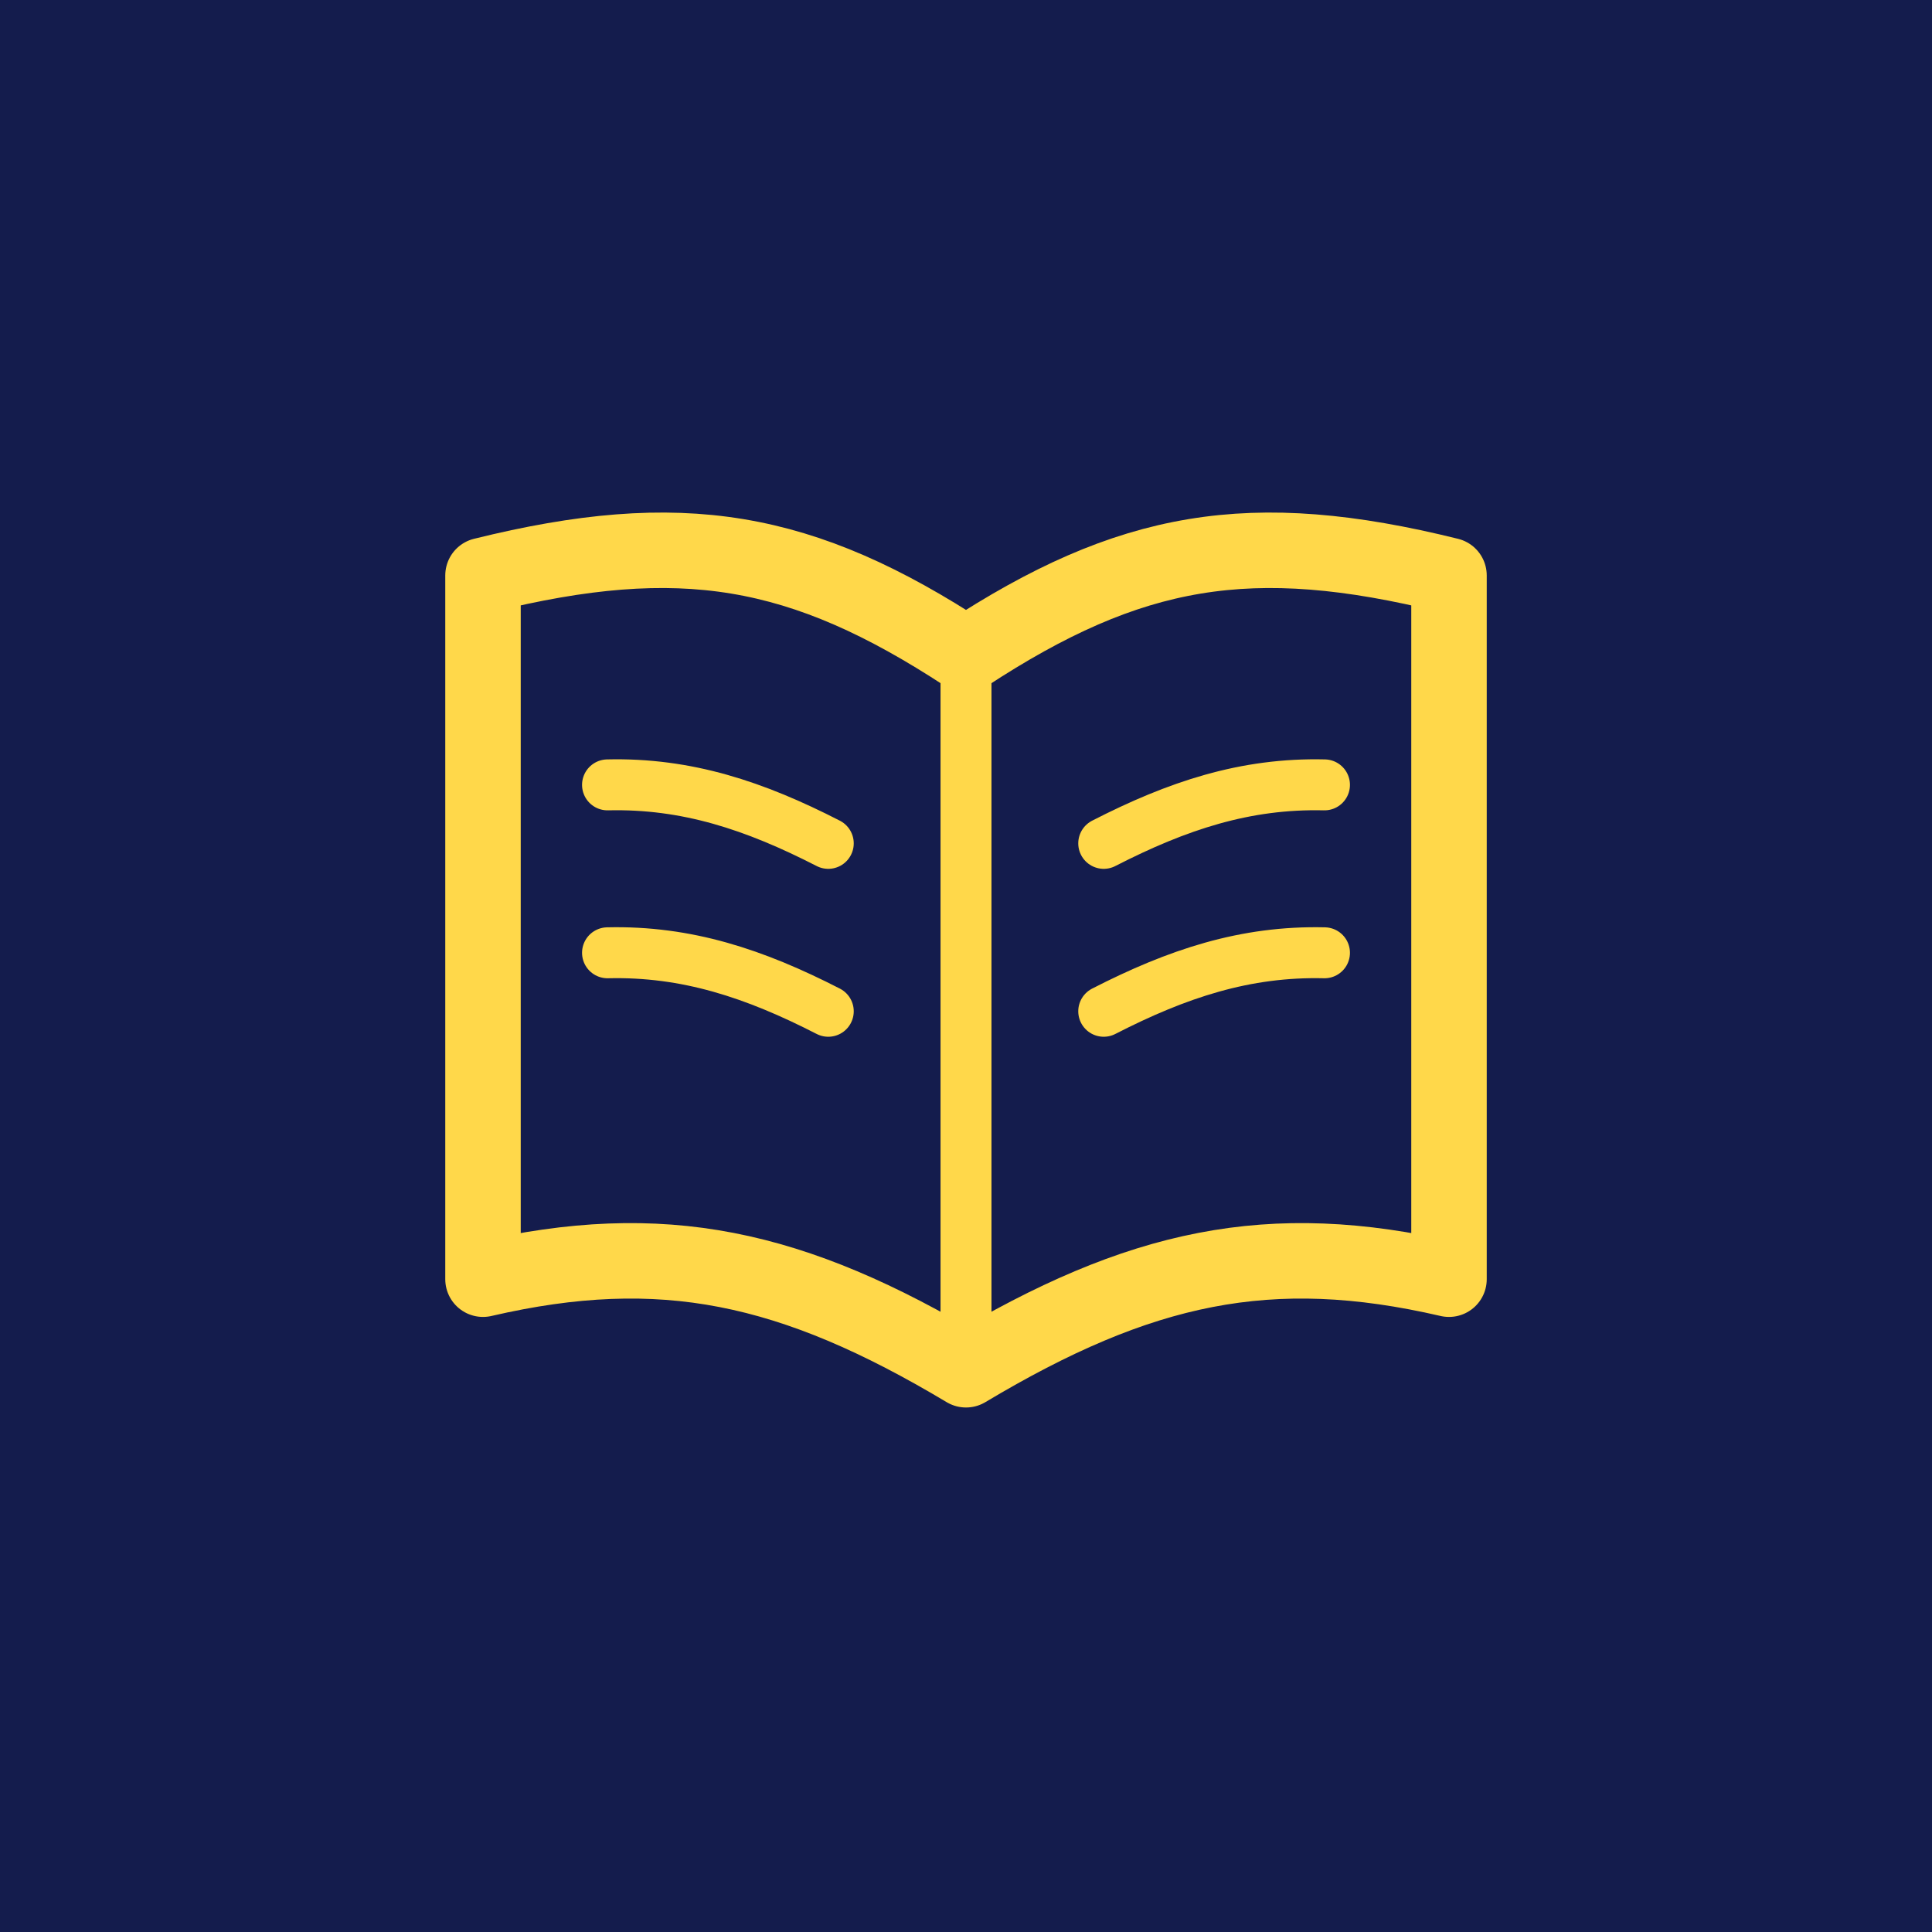
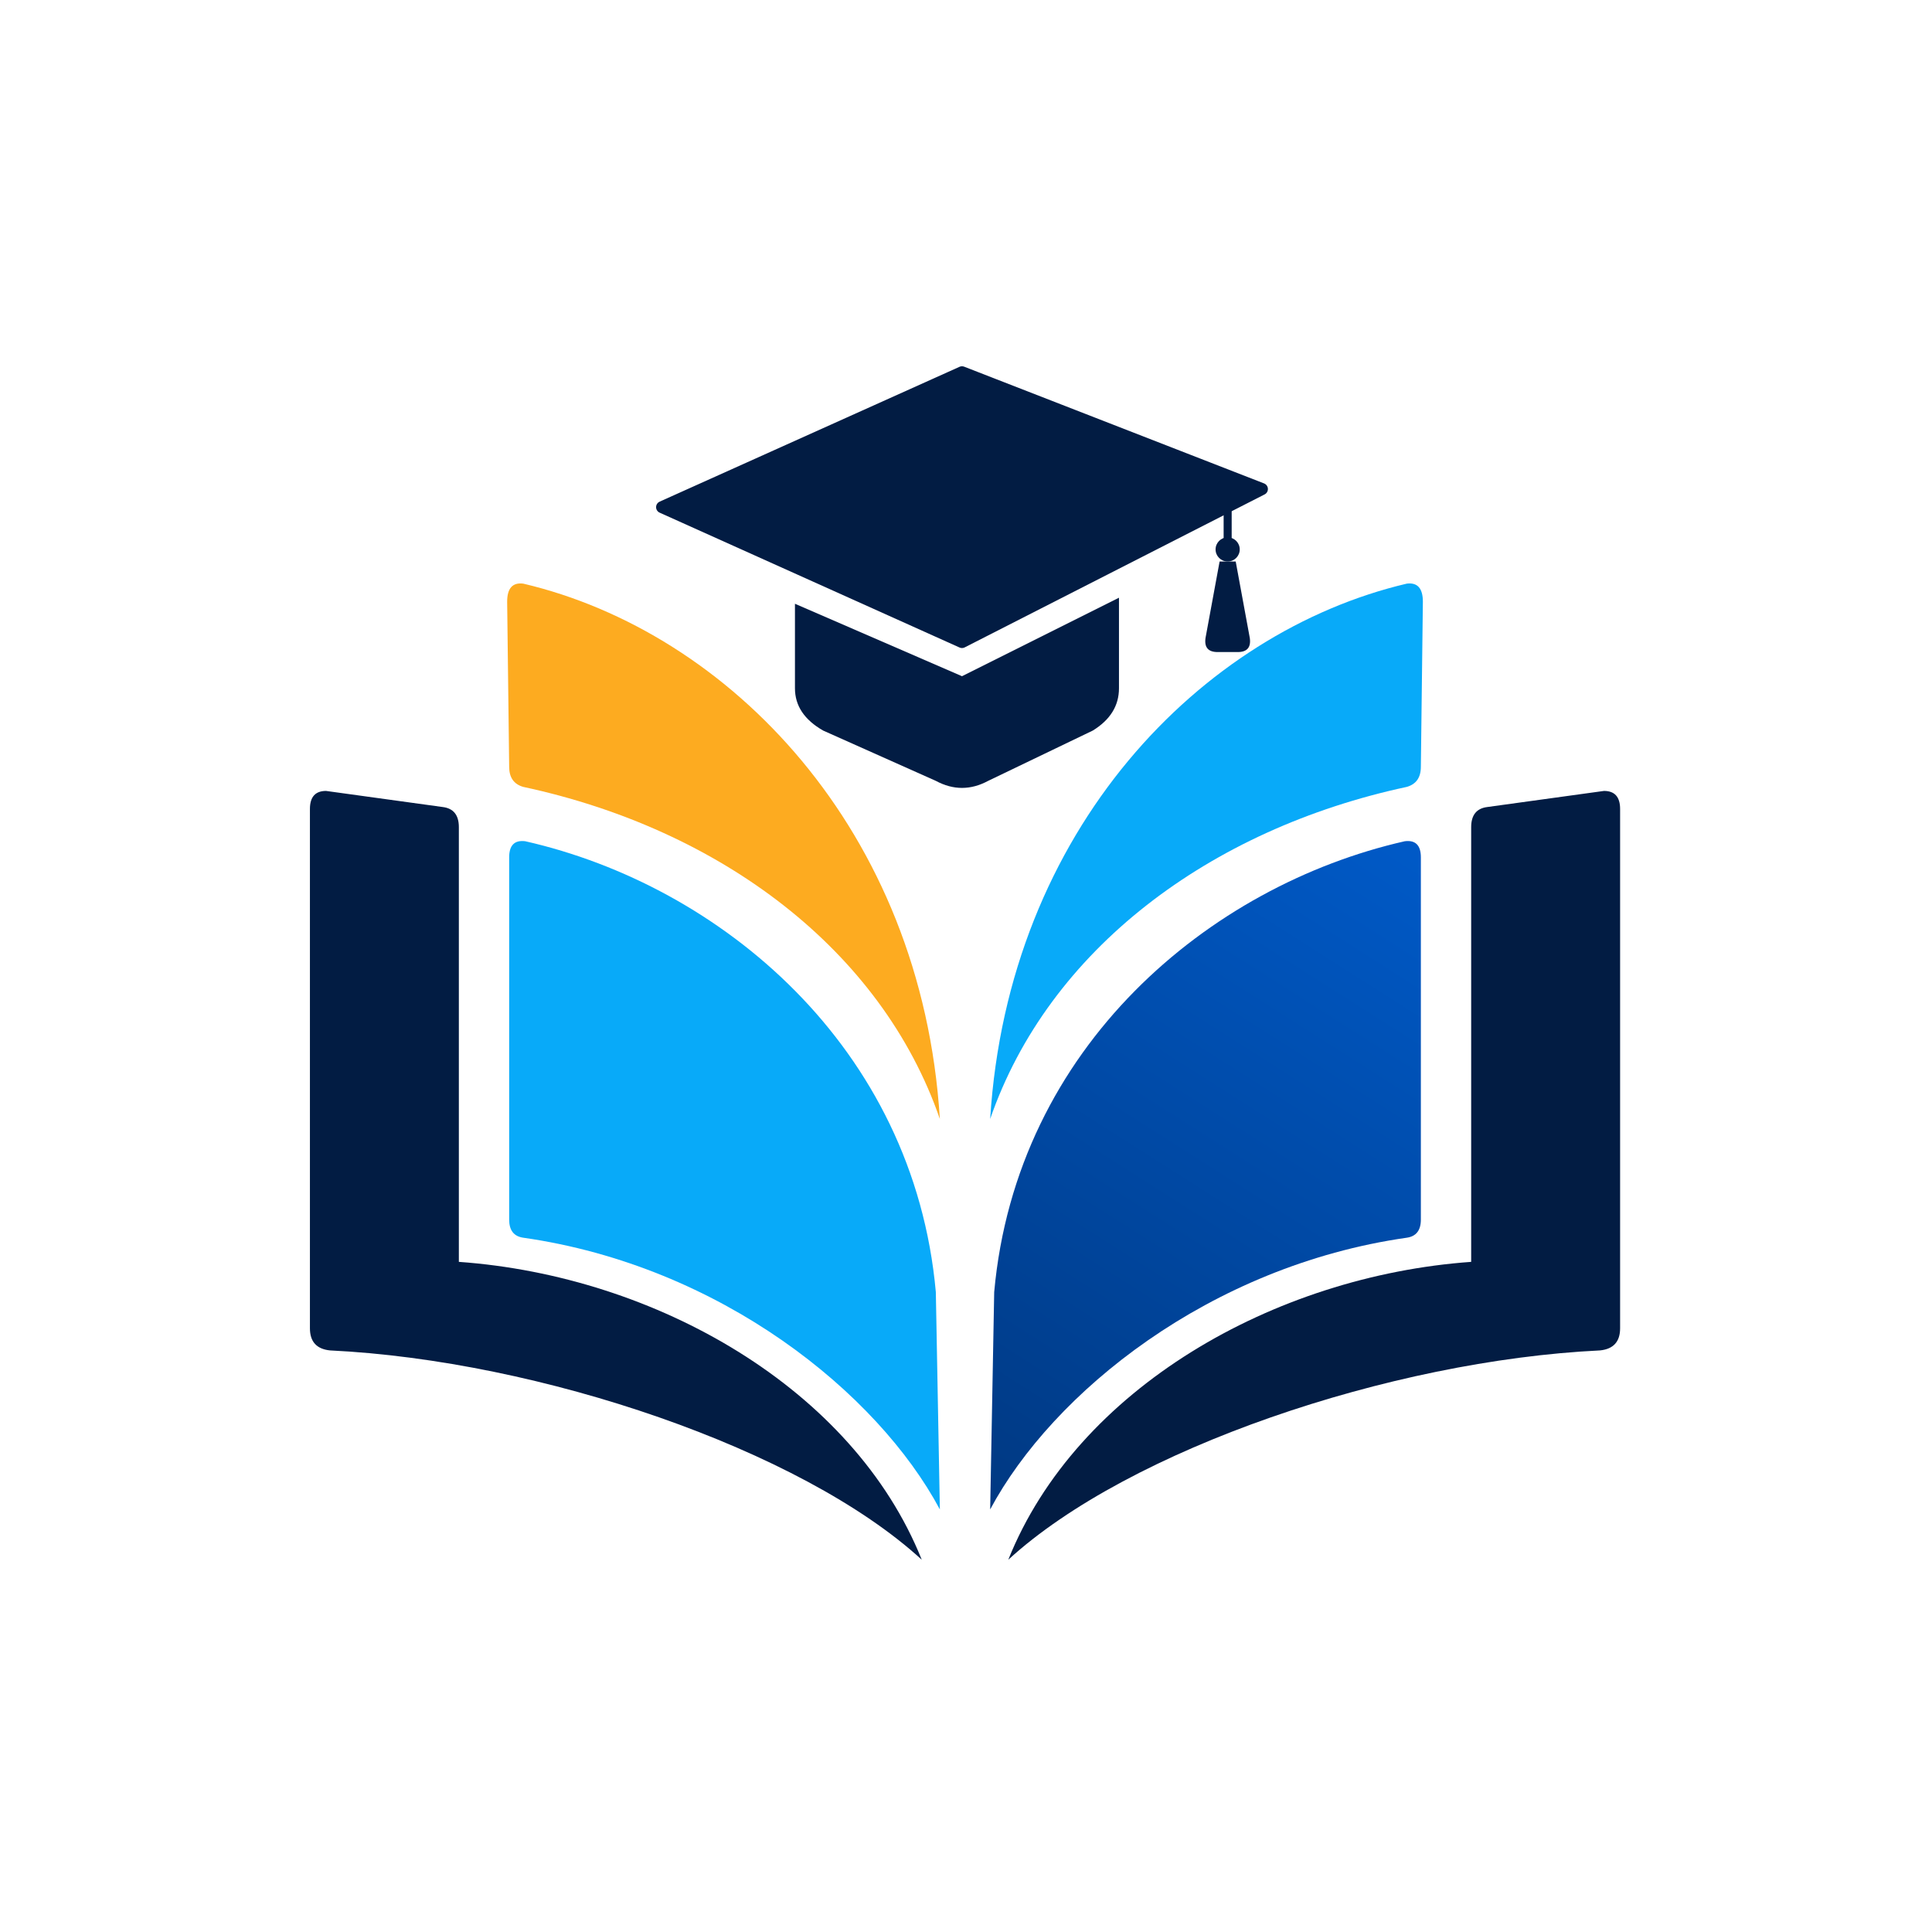
<svg xmlns="http://www.w3.org/2000/svg" width="1024" height="1024" viewBox="0 0 1024 1024">
-   <rect width="1024" height="1024" fill="#141c4d" />
-   <path d="M256 305c105-26 169-15 256 42 87-57 151-68 256-42v373c-95-22-164-7-256 48-92-55-161-70-256-48z" fill="none" stroke="#ffd84a" stroke-width="40" stroke-linejoin="round" />
-   <path d="M512 353v364M322 416c42-1 78 11 117 31M322 505c42-1 78 11 117 31M585 447c39-20 75-32 117-31M585 536c39-20 75-32 117-31" fill="none" stroke="#ffd84a" stroke-width="27" stroke-linecap="round" />
+   <rect width="1024" height="1024" fill="#ffffff" />
+   <g transform="translate(145.0667 183.4667) scale(1.0667)">
+     <defs>
+       <linearGradient id="icon-royal" x1="560" y1="250" x2="350" y2="580" gradientUnits="userSpaceOnUse">
+         <stop offset="0" stop-color="#0059c6" />
+         <stop offset="1" stop-color="#003881" />
+       </linearGradient>
+     </defs>
+     <path fill="#021c43" d="M26 221 L84 229 Q92 230 92 239 L92 455 C190 462 288 518 322 603 C262 548 132 504 28 499 Q18 498 18 488 L18 230 Q18 221 26 221 Z" />
+     <path fill="#021c43" d="M661 221 L603 229 Q595 230 595 239 L595 455 C497 462 399 518 365 603 C425 548 555 504 659 499 Q669 498 669 488 L669 230 Q669 221 661 221 Z" />
+     <path fill="#fdab20" d="M124 118 C226 142 322 240 331 384 C302 300 222 240 124 219 Q117 217 117 209 L116 127 Q116 117 124 118 Z" />
+     <path fill="#08aaf9" d="M563 118 C461 142 365 240 356 384 C385 300 465 240 563 219 Q570 217 570 209 L571 127 Q571 117 563 118 Z" />
+     <path fill="#08aaf9" d="M125 246 C222 268 318 348 329 470 L331 578 C300 520 222 457 124 443 Q117 442 117 434 L117 254 Q117 245 125 246 Z" />
+     <path fill="url(#icon-royal)" d="M562 246 C465 268 369 348 358 470 L356 578 C387 520 465 457 563 443 Q570 442 570 434 L570 254 Q570 245 562 246 Z" />
+     <path fill="#021c43" stroke="#021c43" stroke-width="6" stroke-linejoin="round" d="M342 13 L491 71 L342 147 L193 80 Z" />
+     <path fill="#021c43" d="M259 128 L342 164 L420 125 L420 170 Q420 183 407 191 L355 216 Q342 223 329 216 L273 191 Q259 183 259 170 Z" />
+     <path fill="none" stroke="#021c43" stroke-width="4" stroke-linecap="round" d="M474 81 L474 95" />
+     <circle fill="#021c43" cx="474" cy="101" r="6" />
+     <path fill="#021c43" d="M470 107 L478 107 L485 145 Q486 152 479 152 L469 152 Q462 152 463 145 Z" />
+   </g>
</svg>
